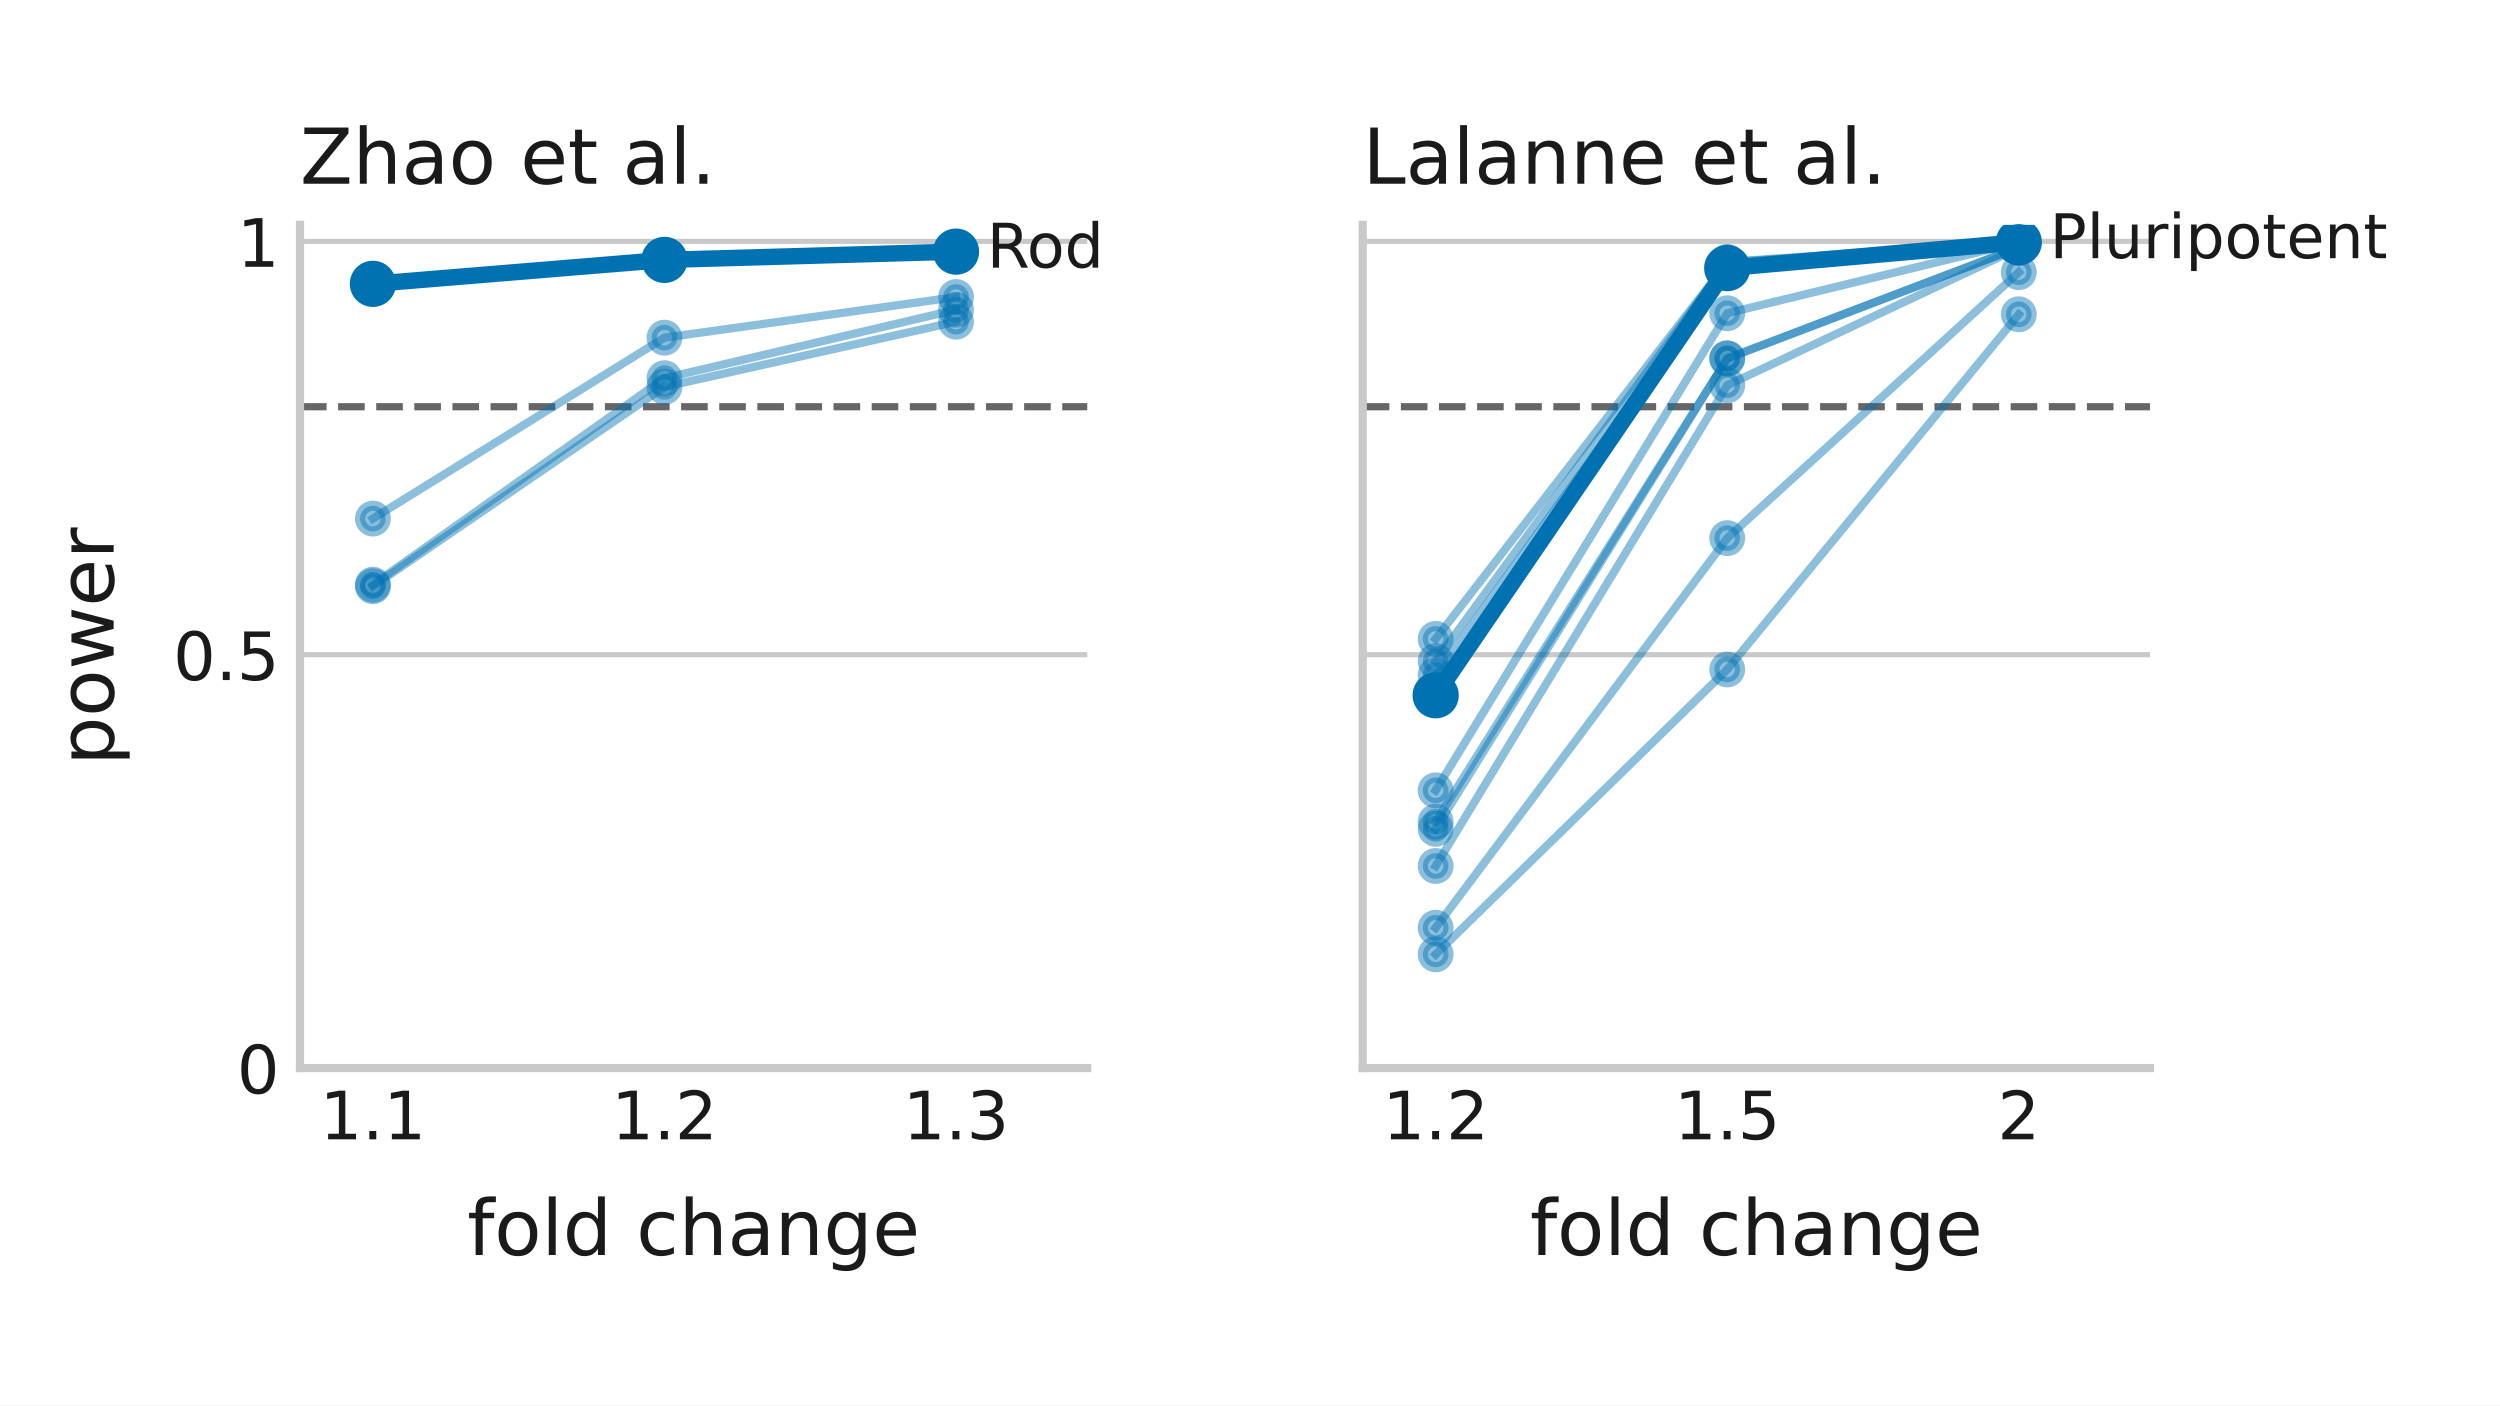
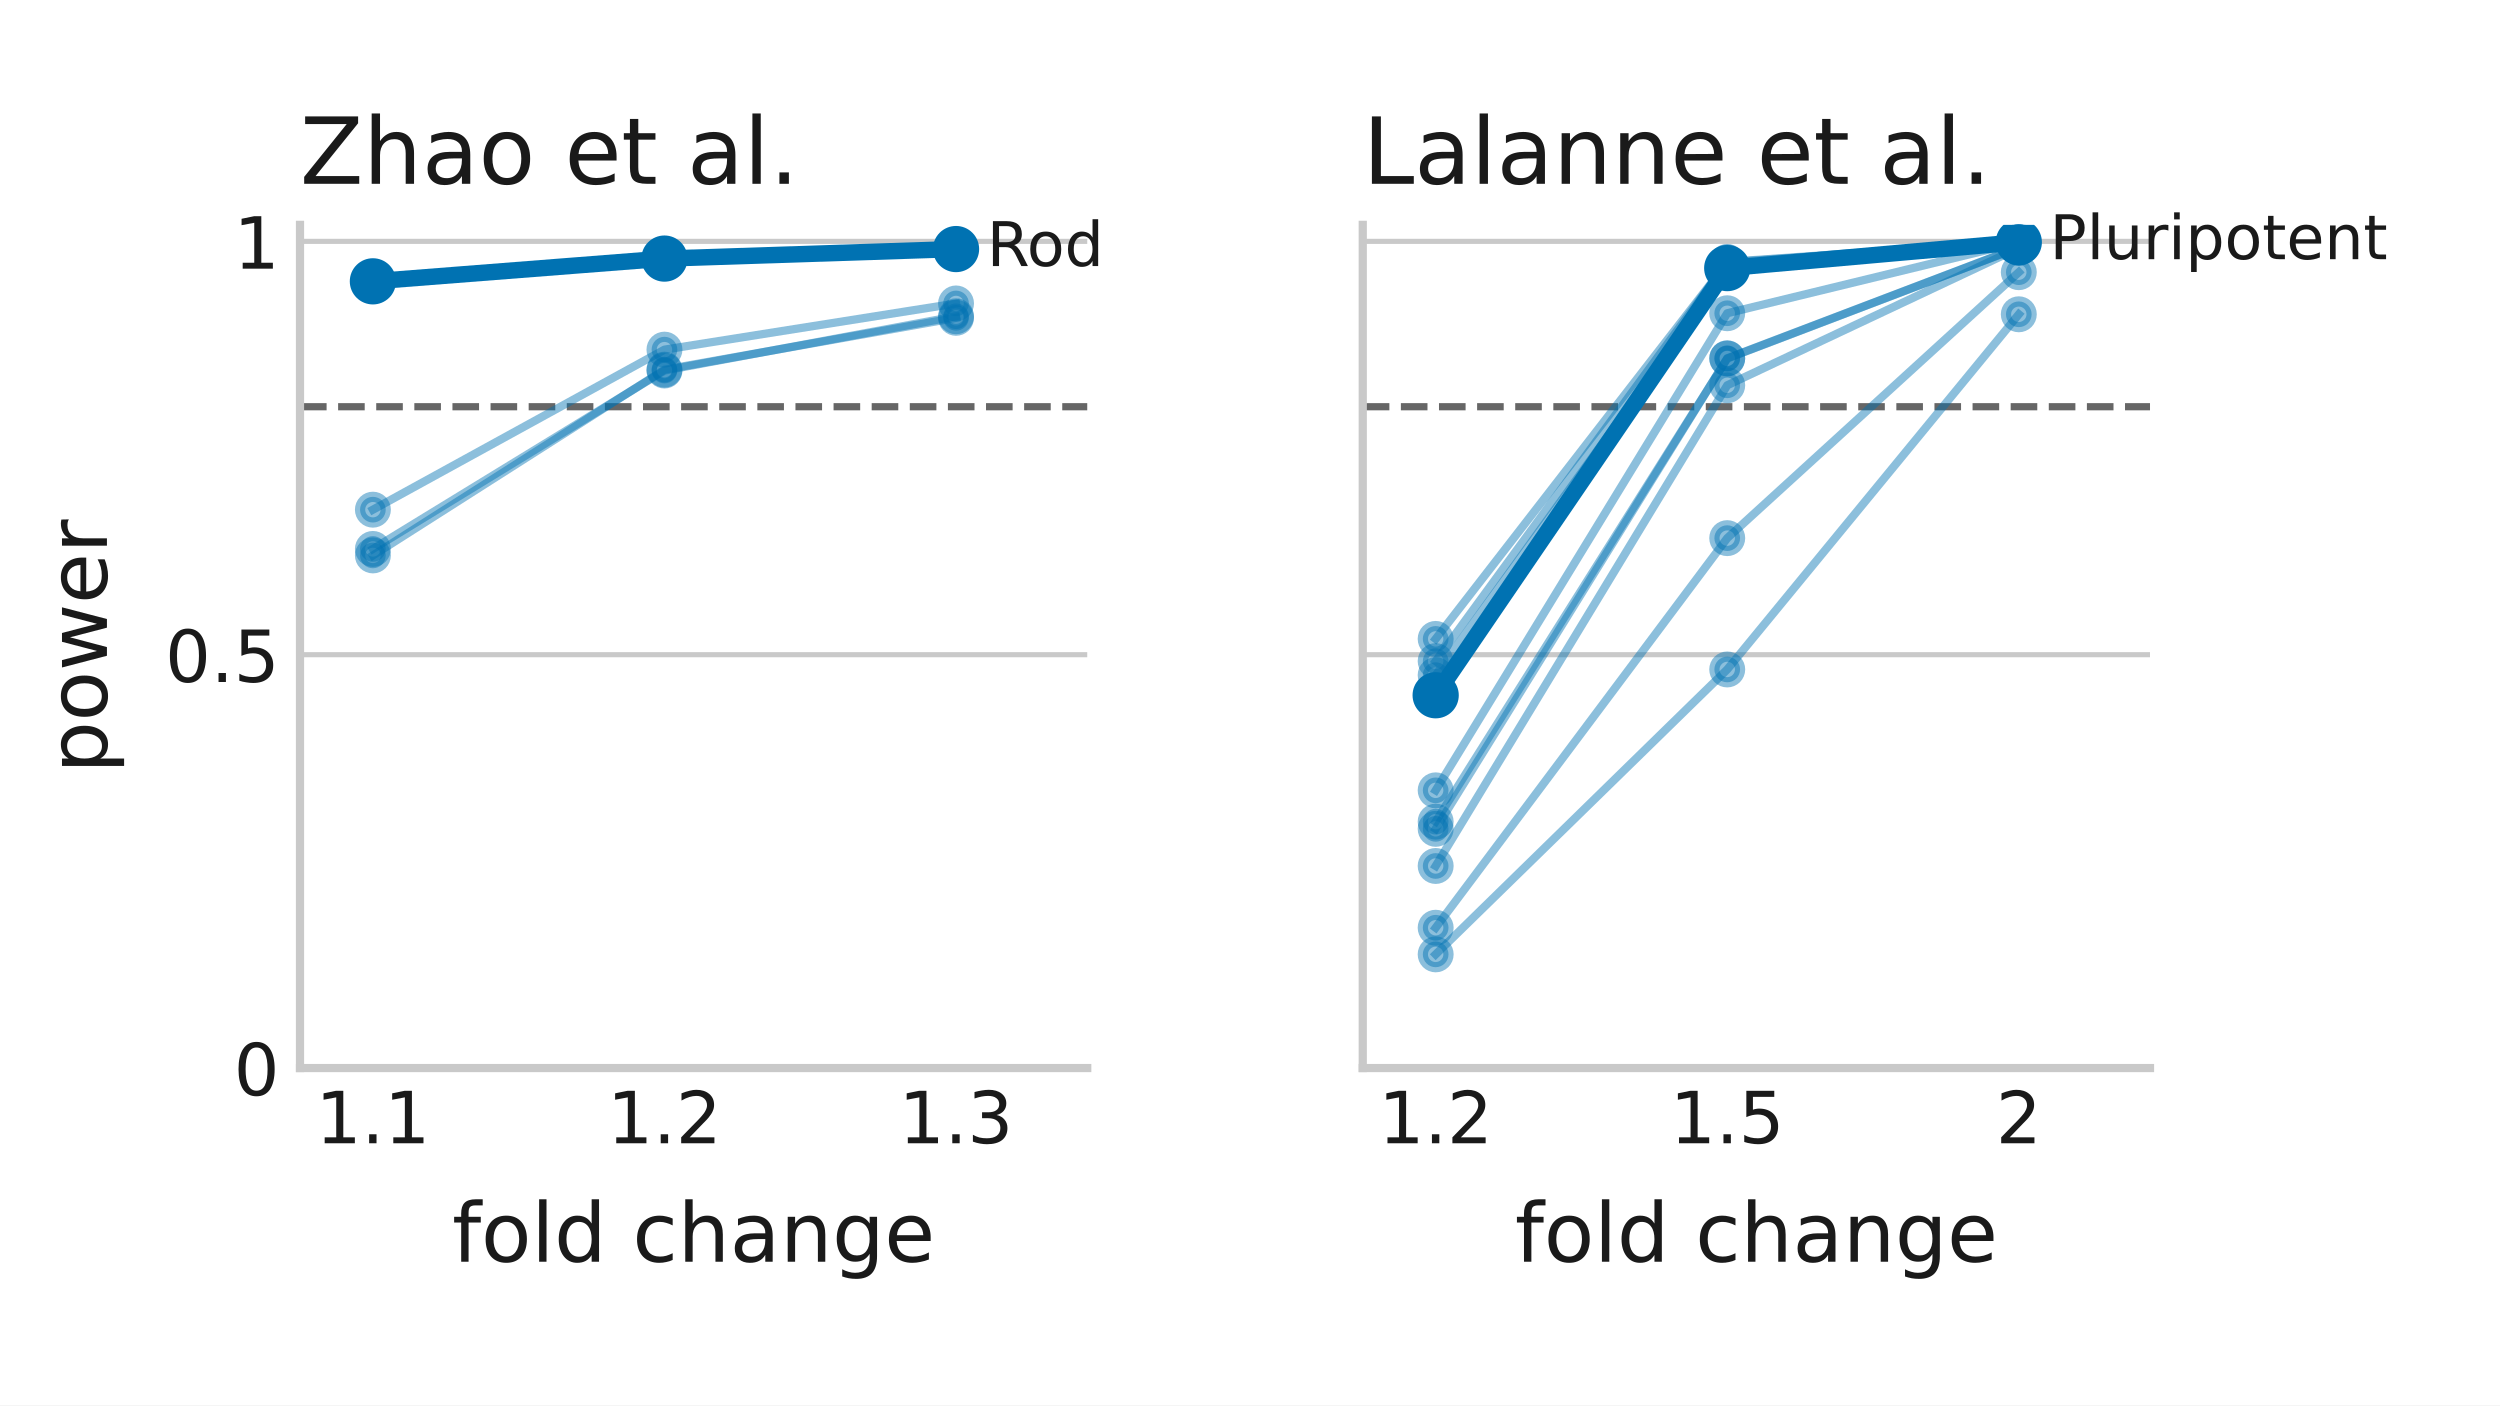
<svg xmlns="http://www.w3.org/2000/svg" xmlns:xlink="http://www.w3.org/1999/xlink" width="243.36pt" height="136.8pt" viewBox="0 0 243.36 136.8" version="1.1">
  <defs>
    <style type="text/css">*{stroke-linejoin: round; stroke-linecap: butt}</style>
  </defs>
  <g id="figure_1">
    <g id="patch_1">
      <path d="M 0 136.8  L 243.36 136.8  L 243.36 0  L 0 0  z " style="fill: #ffffff" />
    </g>
    <g id="axes_1">
      <g id="patch_2">
        <path d="M 29.203 103.968  L 105.836 103.968  L 105.836 21.888  L 29.203 21.888  z " style="fill: #ffffff" />
      </g>
      <g id="matplotlib.axis_1">
        <g id="xtick_1">
          <g id="line2d_1" />
          <g id="text_1">
-             <text style="font-size: 6.5px; font-family: 'DejaVu Sans', 'Bitstream Vera Sans', 'Computer Modern Sans Serif', 'Lucida Grande', 'Verdana', 'Geneva', 'Lucid', 'Arial', 'Helvetica', 'Avant Garde', sans-serif; text-anchor: middle; fill: #1a1a1a" x="36.299" y="110.906" transform="rotate(-0 36.2988 110.9065)">1.1</text>
+             <text style="font-size: 7px; font-family: 'DejaVu Sans', 'Bitstream Vera Sans', 'Computer Modern Sans Serif', 'Lucida Grande', 'Verdana', 'Geneva', 'Lucid', 'Arial', 'Helvetica', 'Avant Garde', sans-serif; text-anchor: middle; fill: #1a1a1a" x="36.299" y="111.287" transform="rotate(-0 36.2988 111.2869)">1.1</text>
          </g>
        </g>
        <g id="xtick_2">
          <g id="line2d_2" />
          <g id="text_2">
-             <text style="font-size: 6.5px; font-family: 'DejaVu Sans', 'Bitstream Vera Sans', 'Computer Modern Sans Serif', 'Lucida Grande', 'Verdana', 'Geneva', 'Lucid', 'Arial', 'Helvetica', 'Avant Garde', sans-serif; text-anchor: middle; fill: #1a1a1a" x="64.681" y="110.906" transform="rotate(-0 64.68121 110.9065)">1.2</text>
+             <text style="font-size: 7px; font-family: 'DejaVu Sans', 'Bitstream Vera Sans', 'Computer Modern Sans Serif', 'Lucida Grande', 'Verdana', 'Geneva', 'Lucid', 'Arial', 'Helvetica', 'Avant Garde', sans-serif; text-anchor: middle; fill: #1a1a1a" x="64.681" y="111.287" transform="rotate(-0 64.68121 111.2869)">1.2</text>
          </g>
        </g>
        <g id="xtick_3">
          <g id="line2d_3" />
          <g id="text_3">
-             <text style="font-size: 6.5px; font-family: 'DejaVu Sans', 'Bitstream Vera Sans', 'Computer Modern Sans Serif', 'Lucida Grande', 'Verdana', 'Geneva', 'Lucid', 'Arial', 'Helvetica', 'Avant Garde', sans-serif; text-anchor: middle; fill: #1a1a1a" x="93.064" y="110.906" transform="rotate(-0 93.06363 110.9065)">1.3</text>
+             <text style="font-size: 7px; font-family: 'DejaVu Sans', 'Bitstream Vera Sans', 'Computer Modern Sans Serif', 'Lucida Grande', 'Verdana', 'Geneva', 'Lucid', 'Arial', 'Helvetica', 'Avant Garde', sans-serif; text-anchor: middle; fill: #1a1a1a" x="93.064" y="111.287" transform="rotate(-0 93.06363 111.2869)">1.3</text>
          </g>
        </g>
        <g id="text_4">
-           <text style="font-size: 7.5px; font-family: 'DejaVu Sans', 'Bitstream Vera Sans', 'Computer Modern Sans Serif', 'Lucida Grande', 'Verdana', 'Geneva', 'Lucid', 'Arial', 'Helvetica', 'Avant Garde', sans-serif; text-anchor: middle; fill: #1a1a1a" x="67.519" y="122.167" transform="rotate(-0 67.51945 122.1668)">fold change</text>
+           <text style="font-size: 8px; font-family: 'DejaVu Sans', 'Bitstream Vera Sans', 'Computer Modern Sans Serif', 'Lucida Grande', 'Verdana', 'Geneva', 'Lucid', 'Arial', 'Helvetica', 'Avant Garde', sans-serif; text-anchor: middle; fill: #1a1a1a" x="67.519" y="122.821" transform="rotate(-0 67.51945 122.8214)">fold change</text>
        </g>
      </g>
      <g id="matplotlib.axis_2">
        <g id="ytick_1">
          <g id="line2d_4">
-             <path d="M 29.203 103.968  L 105.836 103.968  " clip-path="url(#p4cd60f419a)" style="fill: none; stroke: #c9c9c9; stroke-width: 0.5; stroke-linecap: square" />
+             <path d="M 29.203 103.968  L 105.836 103.968  " clip-path="url(#pb77cb1f296)" style="fill: none; stroke: #c9c9c9; stroke-width: 0.5; stroke-linecap: square" />
          </g>
          <g id="line2d_5" />
          <g id="text_5">
-             <text style="font-size: 6.5px; font-family: 'DejaVu Sans', 'Bitstream Vera Sans', 'Computer Modern Sans Serif', 'Lucida Grande', 'Verdana', 'Geneva', 'Lucid', 'Arial', 'Helvetica', 'Avant Garde', sans-serif; text-anchor: end; fill: #1a1a1a" x="27.203" y="106.437" transform="rotate(-0 27.2032 106.4372)">0</text>
+             <text style="font-size: 7px; font-family: 'DejaVu Sans', 'Bitstream Vera Sans', 'Computer Modern Sans Serif', 'Lucida Grande', 'Verdana', 'Geneva', 'Lucid', 'Arial', 'Helvetica', 'Avant Garde', sans-serif; text-anchor: end; fill: #1a1a1a" x="27.203" y="106.627" transform="rotate(-0 27.2032 106.6275)">0</text>
          </g>
        </g>
        <g id="ytick_2">
          <g id="line2d_6">
-             <path d="M 29.203 63.733  L 105.836 63.733  " clip-path="url(#p4cd60f419a)" style="fill: none; stroke: #c9c9c9; stroke-width: 0.5; stroke-linecap: square" />
+             <path d="M 29.203 63.733  L 105.836 63.733  " clip-path="url(#pb77cb1f296)" style="fill: none; stroke: #c9c9c9; stroke-width: 0.5; stroke-linecap: square" />
          </g>
          <g id="line2d_7" />
          <g id="text_6">
-             <text style="font-size: 6.5px; font-family: 'DejaVu Sans', 'Bitstream Vera Sans', 'Computer Modern Sans Serif', 'Lucida Grande', 'Verdana', 'Geneva', 'Lucid', 'Arial', 'Helvetica', 'Avant Garde', sans-serif; text-anchor: end; fill: #1a1a1a" x="27.203" y="66.202" transform="rotate(-0 27.2032 66.20194)">0.5</text>
+             <text style="font-size: 7px; font-family: 'DejaVu Sans', 'Bitstream Vera Sans', 'Computer Modern Sans Serif', 'Lucida Grande', 'Verdana', 'Geneva', 'Lucid', 'Arial', 'Helvetica', 'Avant Garde', sans-serif; text-anchor: end; fill: #1a1a1a" x="27.203" y="66.392" transform="rotate(-0 27.2032 66.39216)">0.5</text>
          </g>
        </g>
        <g id="ytick_3">
          <g id="line2d_8">
-             <path d="M 29.203 23.497  L 105.836 23.497  " clip-path="url(#p4cd60f419a)" style="fill: none; stroke: #c9c9c9; stroke-width: 0.5; stroke-linecap: square" />
+             <path d="M 29.203 23.497  L 105.836 23.497  " clip-path="url(#pb77cb1f296)" style="fill: none; stroke: #c9c9c9; stroke-width: 0.5; stroke-linecap: square" />
          </g>
          <g id="line2d_9" />
          <g id="text_7">
-             <text style="font-size: 6.5px; font-family: 'DejaVu Sans', 'Bitstream Vera Sans', 'Computer Modern Sans Serif', 'Lucida Grande', 'Verdana', 'Geneva', 'Lucid', 'Arial', 'Helvetica', 'Avant Garde', sans-serif; text-anchor: end; fill: #1a1a1a" x="27.203" y="25.967" transform="rotate(-0 27.2032 25.96665)">1</text>
+             <text style="font-size: 7px; font-family: 'DejaVu Sans', 'Bitstream Vera Sans', 'Computer Modern Sans Serif', 'Lucida Grande', 'Verdana', 'Geneva', 'Lucid', 'Arial', 'Helvetica', 'Avant Garde', sans-serif; text-anchor: end; fill: #1a1a1a" x="27.203" y="26.157" transform="rotate(-0 27.2032 26.15686)">1</text>
          </g>
        </g>
        <g id="text_8">
-           <text style="font-size: 7.5px; font-family: 'DejaVu Sans', 'Bitstream Vera Sans', 'Computer Modern Sans Serif', 'Lucida Grande', 'Verdana', 'Geneva', 'Lucid', 'Arial', 'Helvetica', 'Avant Garde', sans-serif; text-anchor: middle; fill: #1a1a1a" x="11.064" y="62.928" transform="rotate(-90 11.06441 62.928)">power</text>
+           <text style="font-size: 8px; font-family: 'DejaVu Sans', 'Bitstream Vera Sans', 'Computer Modern Sans Serif', 'Lucida Grande', 'Verdana', 'Geneva', 'Lucid', 'Arial', 'Helvetica', 'Avant Garde', sans-serif; text-anchor: middle; fill: #1a1a1a" x="10.407" y="62.928" transform="rotate(-90 10.40726 62.928)">power</text>
        </g>
      </g>
      <g id="line2d_10">
-         <path d="M 29.203 39.592  L 105.836 39.592  " clip-path="url(#p4cd60f419a)" style="fill: none; stroke-dasharray: 2.59,1.12; stroke-dashoffset: 0; stroke: #666666; stroke-width: 0.7" />
+         <path d="M 29.203 39.592  L 105.836 39.592  " clip-path="url(#pb77cb1f296)" style="fill: none; stroke-dasharray: 2.59,1.12; stroke-dashoffset: 0; stroke: #666666; stroke-width: 0.7" />
      </g>
      <g id="patch_3">
        <path d="M 29.203 103.968  L 29.203 21.888  " style="fill: none; stroke: #c9c9c9; stroke-width: 0.8; stroke-linejoin: miter; stroke-linecap: square" />
      </g>
      <g id="patch_4">
        <path d="M 29.203 103.968  L 105.836 103.968  " style="fill: none; stroke: #c9c9c9; stroke-width: 0.8; stroke-linejoin: miter; stroke-linecap: square" />
      </g>
      <g id="line2d_11">
-         <path d="M 36.299 57.066  L 64.681 37.658  L 93.064 31.315  " clip-path="url(#p4cd60f419a)" style="fill: none; stroke: #0072b2; stroke-opacity: 0.45; stroke-width: 0.8; stroke-linecap: square" />
+         <path d="M 36.299 54.067  L 64.681 35.982  L 93.064 30.938  " clip-path="url(#pb77cb1f296)" style="fill: none; stroke: #0072b2; stroke-opacity: 0.45; stroke-width: 0.8; stroke-linecap: square" />
        <defs>
-           <path id="ma356297190" d="M 0 1.25  C 0.332 1.25 0.649 1.118 0.884 0.884  C 1.118 0.649 1.25 0.332 1.25 0  C 1.25 -0.332 1.118 -0.649 0.884 -0.884  C 0.649 -1.118 0.332 -1.25 0 -1.25  C -0.332 -1.25 -0.649 -1.118 -0.884 -0.884  C -1.118 -0.649 -1.25 -0.332 -1.25 0  C -1.25 0.332 -1.118 0.649 -0.884 0.884  C -0.649 1.118 -0.332 1.25 0 1.25  z " style="stroke: #0072b2; stroke-opacity: 0.45" />
+           <path id="m80bb52c8f0" d="M 0 1.25  C 0.332 1.25 0.649 1.118 0.884 0.884  C 1.118 0.649 1.25 0.332 1.25 0  C 1.25 -0.332 1.118 -0.649 0.884 -0.884  C 0.649 -1.118 0.332 -1.25 0 -1.25  C -0.332 -1.25 -0.649 -1.118 -0.884 -0.884  C -1.118 -0.649 -1.25 -0.332 -1.25 0  C -1.25 0.332 -1.118 0.649 -0.884 0.884  C -0.649 1.118 -0.332 1.25 0 1.25  z " style="stroke: #0072b2; stroke-opacity: 0.45" />
        </defs>
-         <g clip-path="url(#p4cd60f419a)">
-           <use xlink:href="#ma356297190" x="36.299" y="57.066" style="fill: #0072b2; fill-opacity: 0.45; stroke: #0072b2; stroke-opacity: 0.45" />
-           <use xlink:href="#ma356297190" x="64.681" y="37.658" style="fill: #0072b2; fill-opacity: 0.45; stroke: #0072b2; stroke-opacity: 0.45" />
-           <use xlink:href="#ma356297190" x="93.064" y="31.315" style="fill: #0072b2; fill-opacity: 0.45; stroke: #0072b2; stroke-opacity: 0.45" />
+         <g clip-path="url(#pb77cb1f296)">
+           <use xlink:href="#m80bb52c8f0" x="36.299" y="54.067" style="fill: #0072b2; fill-opacity: 0.45; stroke: #0072b2; stroke-opacity: 0.45" />
+           <use xlink:href="#m80bb52c8f0" x="64.681" y="35.982" style="fill: #0072b2; fill-opacity: 0.45; stroke: #0072b2; stroke-opacity: 0.45" />
+           <use xlink:href="#m80bb52c8f0" x="93.064" y="30.938" style="fill: #0072b2; fill-opacity: 0.45; stroke: #0072b2; stroke-opacity: 0.45" />
        </g>
      </g>
      <g id="line2d_12">
-         <path d="M 36.299 50.481  L 64.681 32.87  L 93.064 28.914  " clip-path="url(#p4cd60f419a)" style="fill: none; stroke: #0072b2; stroke-opacity: 0.45; stroke-width: 0.8; stroke-linecap: square" />
-         <g clip-path="url(#p4cd60f419a)">
-           <use xlink:href="#ma356297190" x="36.299" y="50.481" style="fill: #0072b2; fill-opacity: 0.45; stroke: #0072b2; stroke-opacity: 0.45" />
-           <use xlink:href="#ma356297190" x="64.681" y="32.87" style="fill: #0072b2; fill-opacity: 0.45; stroke: #0072b2; stroke-opacity: 0.45" />
-           <use xlink:href="#ma356297190" x="93.064" y="28.914" style="fill: #0072b2; fill-opacity: 0.45; stroke: #0072b2; stroke-opacity: 0.45" />
+         <path d="M 36.299 49.614  L 64.681 34.035  L 93.064 29.539  " clip-path="url(#pb77cb1f296)" style="fill: none; stroke: #0072b2; stroke-opacity: 0.45; stroke-width: 0.8; stroke-linecap: square" />
+         <g clip-path="url(#pb77cb1f296)">
+           <use xlink:href="#m80bb52c8f0" x="36.299" y="49.614" style="fill: #0072b2; fill-opacity: 0.45; stroke: #0072b2; stroke-opacity: 0.45" />
+           <use xlink:href="#m80bb52c8f0" x="64.681" y="34.035" style="fill: #0072b2; fill-opacity: 0.45; stroke: #0072b2; stroke-opacity: 0.45" />
+           <use xlink:href="#m80bb52c8f0" x="93.064" y="29.539" style="fill: #0072b2; fill-opacity: 0.45; stroke: #0072b2; stroke-opacity: 0.45" />
        </g>
      </g>
      <g id="line2d_13">
-         <path d="M 36.299 56.913  L 64.681 36.814  L 93.064 30.151  " clip-path="url(#p4cd60f419a)" style="fill: none; stroke: #0072b2; stroke-opacity: 0.45; stroke-width: 0.8; stroke-linecap: square" />
-         <g clip-path="url(#p4cd60f419a)">
-           <use xlink:href="#ma356297190" x="36.299" y="56.913" style="fill: #0072b2; fill-opacity: 0.45; stroke: #0072b2; stroke-opacity: 0.45" />
-           <use xlink:href="#ma356297190" x="64.681" y="36.814" style="fill: #0072b2; fill-opacity: 0.45; stroke: #0072b2; stroke-opacity: 0.45" />
-           <use xlink:href="#ma356297190" x="93.064" y="30.151" style="fill: #0072b2; fill-opacity: 0.45; stroke: #0072b2; stroke-opacity: 0.45" />
+         <path d="M 36.299 53.436  L 64.681 36.07  L 93.064 30.785  " clip-path="url(#pb77cb1f296)" style="fill: none; stroke: #0072b2; stroke-opacity: 0.45; stroke-width: 0.8; stroke-linecap: square" />
+         <g clip-path="url(#pb77cb1f296)">
+           <use xlink:href="#m80bb52c8f0" x="36.299" y="53.436" style="fill: #0072b2; fill-opacity: 0.45; stroke: #0072b2; stroke-opacity: 0.45" />
+           <use xlink:href="#m80bb52c8f0" x="64.681" y="36.07" style="fill: #0072b2; fill-opacity: 0.45; stroke: #0072b2; stroke-opacity: 0.45" />
+           <use xlink:href="#m80bb52c8f0" x="93.064" y="30.785" style="fill: #0072b2; fill-opacity: 0.45; stroke: #0072b2; stroke-opacity: 0.45" />
        </g>
      </g>
      <g id="text_9">
-         <text style="font-size: 6px; font-family: 'DejaVu Sans', 'Bitstream Vera Sans', 'Computer Modern Sans Serif', 'Lucida Grande', 'Verdana', 'Geneva', 'Lucid', 'Arial', 'Helvetica', 'Avant Garde', sans-serif; text-anchor: start; fill: #1a1a1a" x="96.064" y="26.053" transform="rotate(-0 96.06363 26.05311)">Rod</text>
+         <text style="font-size: 6px; font-family: 'DejaVu Sans', 'Bitstream Vera Sans', 'Computer Modern Sans Serif', 'Lucida Grande', 'Verdana', 'Geneva', 'Lucid', 'Arial', 'Helvetica', 'Avant Garde', sans-serif; text-anchor: start; fill: #1a1a1a" x="96.064" y="25.9" transform="rotate(-0 96.06363 25.90044)">Rod</text>
      </g>
      <g id="text_10">
-         <text style="font-size: 7.5px; font-family: 'DejaVu Sans', 'Bitstream Vera Sans', 'Computer Modern Sans Serif', 'Lucida Grande', 'Verdana', 'Geneva', 'Lucid', 'Arial', 'Helvetica', 'Avant Garde', sans-serif; text-anchor: start; fill: #1a1a1a" x="29.203" y="17.888" transform="rotate(-0 29.2032 17.888)">Zhao et al.</text>
+         <text style="font-size: 9px; font-family: 'DejaVu Sans', 'Bitstream Vera Sans', 'Computer Modern Sans Serif', 'Lucida Grande', 'Verdana', 'Geneva', 'Lucid', 'Arial', 'Helvetica', 'Avant Garde', sans-serif; text-anchor: start; fill: #1a1a1a" x="29.203" y="17.888" transform="rotate(-0 29.2032 17.888)">Zhao et al.</text>
      </g>
      <g id="line2d_14">
-         <path d="M 36.299 27.63  L 64.681 25.298  L 93.064 24.494  " clip-path="url(#p4cd60f419a)" style="fill: none; stroke: #0072b2; stroke-width: 1.6; stroke-linecap: square" />
+         <path d="M 36.299 27.387  L 64.681 25.172  L 93.064 24.245  " clip-path="url(#pb77cb1f296)" style="fill: none; stroke: #0072b2; stroke-width: 1.6; stroke-linecap: square" />
        <defs>
-           <path id="md935411636" d="M 0 1.75  C 0.464 1.75 0.909 1.566 1.237 1.237  C 1.566 0.909 1.75 0.464 1.75 0  C 1.75 -0.464 1.566 -0.909 1.237 -1.237  C 0.909 -1.566 0.464 -1.75 0 -1.75  C -0.464 -1.75 -0.909 -1.566 -1.237 -1.237  C -1.566 -0.909 -1.75 -0.464 -1.75 0  C -1.75 0.464 -1.566 0.909 -1.237 1.237  C -0.909 1.566 -0.464 1.75 0 1.75  z " style="stroke: #0072b2" />
+           <path id="m90e7f51f47" d="M 0 1.75  C 0.464 1.75 0.909 1.566 1.237 1.237  C 1.566 0.909 1.75 0.464 1.75 0  C 1.75 -0.464 1.566 -0.909 1.237 -1.237  C 0.909 -1.566 0.464 -1.75 0 -1.75  C -0.464 -1.75 -0.909 -1.566 -1.237 -1.237  C -1.566 -0.909 -1.75 -0.464 -1.75 0  C -1.75 0.464 -1.566 0.909 -1.237 1.237  C -0.909 1.566 -0.464 1.75 0 1.75  z " style="stroke: #0072b2" />
        </defs>
-         <g clip-path="url(#p4cd60f419a)">
-           <use xlink:href="#md935411636" x="36.299" y="27.63" style="fill: #0072b2; stroke: #0072b2" />
-           <use xlink:href="#md935411636" x="64.681" y="25.298" style="fill: #0072b2; stroke: #0072b2" />
-           <use xlink:href="#md935411636" x="93.064" y="24.494" style="fill: #0072b2; stroke: #0072b2" />
+         <g clip-path="url(#pb77cb1f296)">
+           <use xlink:href="#m90e7f51f47" x="36.299" y="27.387" style="fill: #0072b2; stroke: #0072b2" />
+           <use xlink:href="#m90e7f51f47" x="64.681" y="25.172" style="fill: #0072b2; stroke: #0072b2" />
+           <use xlink:href="#m90e7f51f47" x="93.064" y="24.245" style="fill: #0072b2; stroke: #0072b2" />
        </g>
      </g>
    </g>
    <g id="axes_2">
      <g id="patch_5">
        <path d="M 132.657 103.968  L 209.29 103.968  L 209.29 21.888  L 132.657 21.888  z " style="fill: #ffffff" />
      </g>
      <g id="matplotlib.axis_3">
        <g id="xtick_4">
          <g id="line2d_15" />
          <g id="text_11">
-             <text style="font-size: 6.5px; font-family: 'DejaVu Sans', 'Bitstream Vera Sans', 'Computer Modern Sans Serif', 'Lucida Grande', 'Verdana', 'Geneva', 'Lucid', 'Arial', 'Helvetica', 'Avant Garde', sans-serif; text-anchor: middle; fill: #1a1a1a" x="139.753" y="110.906" transform="rotate(-0 139.7527 110.9065)">1.2</text>
+             <text style="font-size: 7px; font-family: 'DejaVu Sans', 'Bitstream Vera Sans', 'Computer Modern Sans Serif', 'Lucida Grande', 'Verdana', 'Geneva', 'Lucid', 'Arial', 'Helvetica', 'Avant Garde', sans-serif; text-anchor: middle; fill: #1a1a1a" x="139.753" y="111.287" transform="rotate(-0 139.7527 111.2869)">1.2</text>
          </g>
        </g>
        <g id="xtick_5">
          <g id="line2d_16" />
          <g id="text_12">
-             <text style="font-size: 6.5px; font-family: 'DejaVu Sans', 'Bitstream Vera Sans', 'Computer Modern Sans Serif', 'Lucida Grande', 'Verdana', 'Geneva', 'Lucid', 'Arial', 'Helvetica', 'Avant Garde', sans-serif; text-anchor: middle; fill: #1a1a1a" x="168.135" y="110.906" transform="rotate(-0 168.1351 110.9065)">1.5</text>
+             <text style="font-size: 7px; font-family: 'DejaVu Sans', 'Bitstream Vera Sans', 'Computer Modern Sans Serif', 'Lucida Grande', 'Verdana', 'Geneva', 'Lucid', 'Arial', 'Helvetica', 'Avant Garde', sans-serif; text-anchor: middle; fill: #1a1a1a" x="168.135" y="111.287" transform="rotate(-0 168.1351 111.2869)">1.5</text>
          </g>
        </g>
        <g id="xtick_6">
          <g id="line2d_17" />
          <g id="text_13">
-             <text style="font-size: 6.5px; font-family: 'DejaVu Sans', 'Bitstream Vera Sans', 'Computer Modern Sans Serif', 'Lucida Grande', 'Verdana', 'Geneva', 'Lucid', 'Arial', 'Helvetica', 'Avant Garde', sans-serif; text-anchor: middle; fill: #1a1a1a" x="196.518" y="110.906" transform="rotate(-0 196.5175 110.9065)">2</text>
+             <text style="font-size: 7px; font-family: 'DejaVu Sans', 'Bitstream Vera Sans', 'Computer Modern Sans Serif', 'Lucida Grande', 'Verdana', 'Geneva', 'Lucid', 'Arial', 'Helvetica', 'Avant Garde', sans-serif; text-anchor: middle; fill: #1a1a1a" x="196.518" y="111.287" transform="rotate(-0 196.5175 111.2869)">2</text>
          </g>
        </g>
        <g id="text_14">
-           <text style="font-size: 7.5px; font-family: 'DejaVu Sans', 'Bitstream Vera Sans', 'Computer Modern Sans Serif', 'Lucida Grande', 'Verdana', 'Geneva', 'Lucid', 'Arial', 'Helvetica', 'Avant Garde', sans-serif; text-anchor: middle; fill: #1a1a1a" x="170.973" y="122.167" transform="rotate(-0 170.9733 122.1668)">fold change</text>
+           <text style="font-size: 8px; font-family: 'DejaVu Sans', 'Bitstream Vera Sans', 'Computer Modern Sans Serif', 'Lucida Grande', 'Verdana', 'Geneva', 'Lucid', 'Arial', 'Helvetica', 'Avant Garde', sans-serif; text-anchor: middle; fill: #1a1a1a" x="170.973" y="122.821" transform="rotate(-0 170.9733 122.8214)">fold change</text>
        </g>
      </g>
      <g id="matplotlib.axis_4">
        <g id="ytick_4">
          <g id="line2d_18">
-             <path d="M 132.657 103.968  L 209.29 103.968  " clip-path="url(#p5960ae255d)" style="fill: none; stroke: #c9c9c9; stroke-width: 0.5; stroke-linecap: square" />
+             <path d="M 132.657 103.968  L 209.29 103.968  " clip-path="url(#pf7fe11a499)" style="fill: none; stroke: #c9c9c9; stroke-width: 0.5; stroke-linecap: square" />
          </g>
          <g id="line2d_19" />
        </g>
        <g id="ytick_5">
          <g id="line2d_20">
-             <path d="M 132.657 63.733  L 209.29 63.733  " clip-path="url(#p5960ae255d)" style="fill: none; stroke: #c9c9c9; stroke-width: 0.5; stroke-linecap: square" />
+             <path d="M 132.657 63.733  L 209.29 63.733  " clip-path="url(#pf7fe11a499)" style="fill: none; stroke: #c9c9c9; stroke-width: 0.5; stroke-linecap: square" />
          </g>
          <g id="line2d_21" />
        </g>
        <g id="ytick_6">
          <g id="line2d_22">
-             <path d="M 132.657 23.497  L 209.29 23.497  " clip-path="url(#p5960ae255d)" style="fill: none; stroke: #c9c9c9; stroke-width: 0.5; stroke-linecap: square" />
+             <path d="M 132.657 23.497  L 209.29 23.497  " clip-path="url(#pf7fe11a499)" style="fill: none; stroke: #c9c9c9; stroke-width: 0.5; stroke-linecap: square" />
          </g>
          <g id="line2d_23" />
        </g>
      </g>
      <g id="line2d_24">
-         <path d="M 132.657 39.592  L 209.29 39.592  " clip-path="url(#p5960ae255d)" style="fill: none; stroke-dasharray: 2.59,1.12; stroke-dashoffset: 0; stroke: #666666; stroke-width: 0.7" />
+         <path d="M 132.657 39.592  L 209.29 39.592  " clip-path="url(#pf7fe11a499)" style="fill: none; stroke-dasharray: 2.59,1.12; stroke-dashoffset: 0; stroke: #666666; stroke-width: 0.7" />
      </g>
      <g id="patch_6">
        <path d="M 132.657 103.968  L 132.657 21.888  " style="fill: none; stroke: #c9c9c9; stroke-width: 0.8; stroke-linejoin: miter; stroke-linecap: square" />
      </g>
      <g id="patch_7">
        <path d="M 132.657 103.968  L 209.29 103.968  " style="fill: none; stroke: #c9c9c9; stroke-width: 0.8; stroke-linejoin: miter; stroke-linecap: square" />
      </g>
      <g id="line2d_25">
-         <path d="M 139.753 92.901  L 168.135 65.167  L 196.518 30.594  " clip-path="url(#p5960ae255d)" style="fill: none; stroke: #0072b2; stroke-opacity: 0.45; stroke-width: 0.8; stroke-linecap: square" />
-         <g clip-path="url(#p5960ae255d)">
-           <use xlink:href="#ma356297190" x="139.753" y="92.901" style="fill: #0072b2; fill-opacity: 0.45; stroke: #0072b2; stroke-opacity: 0.45" />
-           <use xlink:href="#ma356297190" x="168.135" y="65.167" style="fill: #0072b2; fill-opacity: 0.45; stroke: #0072b2; stroke-opacity: 0.45" />
-           <use xlink:href="#ma356297190" x="196.518" y="30.594" style="fill: #0072b2; fill-opacity: 0.45; stroke: #0072b2; stroke-opacity: 0.45" />
+         <path d="M 139.753 92.901  L 168.135 65.167  L 196.518 30.594  " clip-path="url(#pf7fe11a499)" style="fill: none; stroke: #0072b2; stroke-opacity: 0.45; stroke-width: 0.8; stroke-linecap: square" />
+         <g clip-path="url(#pf7fe11a499)">
+           <use xlink:href="#m80bb52c8f0" x="139.753" y="92.901" style="fill: #0072b2; fill-opacity: 0.45; stroke: #0072b2; stroke-opacity: 0.45" />
+           <use xlink:href="#m80bb52c8f0" x="168.135" y="65.167" style="fill: #0072b2; fill-opacity: 0.45; stroke: #0072b2; stroke-opacity: 0.45" />
+           <use xlink:href="#m80bb52c8f0" x="196.518" y="30.594" style="fill: #0072b2; fill-opacity: 0.45; stroke: #0072b2; stroke-opacity: 0.45" />
        </g>
      </g>
      <g id="line2d_26">
-         <path d="M 139.753 84.297  L 168.135 37.506  L 196.518 24.139  " clip-path="url(#p5960ae255d)" style="fill: none; stroke: #0072b2; stroke-opacity: 0.45; stroke-width: 0.8; stroke-linecap: square" />
-         <g clip-path="url(#p5960ae255d)">
-           <use xlink:href="#ma356297190" x="139.753" y="84.297" style="fill: #0072b2; fill-opacity: 0.45; stroke: #0072b2; stroke-opacity: 0.45" />
-           <use xlink:href="#ma356297190" x="168.135" y="37.506" style="fill: #0072b2; fill-opacity: 0.45; stroke: #0072b2; stroke-opacity: 0.45" />
-           <use xlink:href="#ma356297190" x="196.518" y="24.139" style="fill: #0072b2; fill-opacity: 0.45; stroke: #0072b2; stroke-opacity: 0.45" />
+         <path d="M 139.753 84.297  L 168.135 37.506  L 196.518 24.139  " clip-path="url(#pf7fe11a499)" style="fill: none; stroke: #0072b2; stroke-opacity: 0.45; stroke-width: 0.8; stroke-linecap: square" />
+         <g clip-path="url(#pf7fe11a499)">
+           <use xlink:href="#m80bb52c8f0" x="139.753" y="84.297" style="fill: #0072b2; fill-opacity: 0.45; stroke: #0072b2; stroke-opacity: 0.45" />
+           <use xlink:href="#m80bb52c8f0" x="168.135" y="37.506" style="fill: #0072b2; fill-opacity: 0.45; stroke: #0072b2; stroke-opacity: 0.45" />
+           <use xlink:href="#m80bb52c8f0" x="196.518" y="24.139" style="fill: #0072b2; fill-opacity: 0.45; stroke: #0072b2; stroke-opacity: 0.45" />
        </g>
      </g>
      <g id="line2d_27">
-         <path d="M 139.753 76.935  L 168.135 30.493  L 196.518 23.588  " clip-path="url(#p5960ae255d)" style="fill: none; stroke: #0072b2; stroke-opacity: 0.45; stroke-width: 0.8; stroke-linecap: square" />
-         <g clip-path="url(#p5960ae255d)">
-           <use xlink:href="#ma356297190" x="139.753" y="76.935" style="fill: #0072b2; fill-opacity: 0.45; stroke: #0072b2; stroke-opacity: 0.45" />
-           <use xlink:href="#ma356297190" x="168.135" y="30.493" style="fill: #0072b2; fill-opacity: 0.45; stroke: #0072b2; stroke-opacity: 0.45" />
-           <use xlink:href="#ma356297190" x="196.518" y="23.588" style="fill: #0072b2; fill-opacity: 0.45; stroke: #0072b2; stroke-opacity: 0.45" />
+         <path d="M 139.753 76.935  L 168.135 30.493  L 196.518 23.588  " clip-path="url(#pf7fe11a499)" style="fill: none; stroke: #0072b2; stroke-opacity: 0.45; stroke-width: 0.8; stroke-linecap: square" />
+         <g clip-path="url(#pf7fe11a499)">
+           <use xlink:href="#m80bb52c8f0" x="139.753" y="76.935" style="fill: #0072b2; fill-opacity: 0.45; stroke: #0072b2; stroke-opacity: 0.45" />
+           <use xlink:href="#m80bb52c8f0" x="168.135" y="30.493" style="fill: #0072b2; fill-opacity: 0.45; stroke: #0072b2; stroke-opacity: 0.45" />
+           <use xlink:href="#m80bb52c8f0" x="196.518" y="23.588" style="fill: #0072b2; fill-opacity: 0.45; stroke: #0072b2; stroke-opacity: 0.45" />
        </g>
      </g>
      <g id="line2d_28">
-         <path d="M 139.753 80.684  L 168.135 34.876  L 196.518 24.079  " clip-path="url(#p5960ae255d)" style="fill: none; stroke: #0072b2; stroke-opacity: 0.45; stroke-width: 0.8; stroke-linecap: square" />
-         <g clip-path="url(#p5960ae255d)">
-           <use xlink:href="#ma356297190" x="139.753" y="80.684" style="fill: #0072b2; fill-opacity: 0.45; stroke: #0072b2; stroke-opacity: 0.45" />
-           <use xlink:href="#ma356297190" x="168.135" y="34.876" style="fill: #0072b2; fill-opacity: 0.45; stroke: #0072b2; stroke-opacity: 0.45" />
-           <use xlink:href="#ma356297190" x="196.518" y="24.079" style="fill: #0072b2; fill-opacity: 0.45; stroke: #0072b2; stroke-opacity: 0.45" />
+         <path d="M 139.753 80.684  L 168.135 34.876  L 196.518 24.079  " clip-path="url(#pf7fe11a499)" style="fill: none; stroke: #0072b2; stroke-opacity: 0.45; stroke-width: 0.8; stroke-linecap: square" />
+         <g clip-path="url(#pf7fe11a499)">
+           <use xlink:href="#m80bb52c8f0" x="139.753" y="80.684" style="fill: #0072b2; fill-opacity: 0.45; stroke: #0072b2; stroke-opacity: 0.45" />
+           <use xlink:href="#m80bb52c8f0" x="168.135" y="34.876" style="fill: #0072b2; fill-opacity: 0.45; stroke: #0072b2; stroke-opacity: 0.45" />
+           <use xlink:href="#m80bb52c8f0" x="196.518" y="24.079" style="fill: #0072b2; fill-opacity: 0.45; stroke: #0072b2; stroke-opacity: 0.45" />
        </g>
      </g>
      <g id="line2d_29">
-         <path d="M 139.753 90.31  L 168.135 52.384  L 196.518 26.496  " clip-path="url(#p5960ae255d)" style="fill: none; stroke: #0072b2; stroke-opacity: 0.45; stroke-width: 0.8; stroke-linecap: square" />
-         <g clip-path="url(#p5960ae255d)">
-           <use xlink:href="#ma356297190" x="139.753" y="90.31" style="fill: #0072b2; fill-opacity: 0.45; stroke: #0072b2; stroke-opacity: 0.45" />
-           <use xlink:href="#ma356297190" x="168.135" y="52.384" style="fill: #0072b2; fill-opacity: 0.45; stroke: #0072b2; stroke-opacity: 0.45" />
-           <use xlink:href="#ma356297190" x="196.518" y="26.496" style="fill: #0072b2; fill-opacity: 0.45; stroke: #0072b2; stroke-opacity: 0.45" />
+         <path d="M 139.753 90.31  L 168.135 52.384  L 196.518 26.496  " clip-path="url(#pf7fe11a499)" style="fill: none; stroke: #0072b2; stroke-opacity: 0.45; stroke-width: 0.8; stroke-linecap: square" />
+         <g clip-path="url(#pf7fe11a499)">
+           <use xlink:href="#m80bb52c8f0" x="139.753" y="90.31" style="fill: #0072b2; fill-opacity: 0.45; stroke: #0072b2; stroke-opacity: 0.45" />
+           <use xlink:href="#m80bb52c8f0" x="168.135" y="52.384" style="fill: #0072b2; fill-opacity: 0.45; stroke: #0072b2; stroke-opacity: 0.45" />
+           <use xlink:href="#m80bb52c8f0" x="196.518" y="26.496" style="fill: #0072b2; fill-opacity: 0.45; stroke: #0072b2; stroke-opacity: 0.45" />
        </g>
      </g>
      <g id="line2d_30">
-         <path d="M 139.753 64.356  L 168.135 25.494  L 196.518 23.521  " clip-path="url(#p5960ae255d)" style="fill: none; stroke: #0072b2; stroke-opacity: 0.45; stroke-width: 0.8; stroke-linecap: square" />
-         <g clip-path="url(#p5960ae255d)">
-           <use xlink:href="#ma356297190" x="139.753" y="64.356" style="fill: #0072b2; fill-opacity: 0.45; stroke: #0072b2; stroke-opacity: 0.45" />
-           <use xlink:href="#ma356297190" x="168.135" y="25.494" style="fill: #0072b2; fill-opacity: 0.45; stroke: #0072b2; stroke-opacity: 0.45" />
-           <use xlink:href="#ma356297190" x="196.518" y="23.521" style="fill: #0072b2; fill-opacity: 0.45; stroke: #0072b2; stroke-opacity: 0.45" />
+         <path d="M 139.753 64.356  L 168.135 25.494  L 196.518 23.521  " clip-path="url(#pf7fe11a499)" style="fill: none; stroke: #0072b2; stroke-opacity: 0.45; stroke-width: 0.8; stroke-linecap: square" />
+         <g clip-path="url(#pf7fe11a499)">
+           <use xlink:href="#m80bb52c8f0" x="139.753" y="64.356" style="fill: #0072b2; fill-opacity: 0.45; stroke: #0072b2; stroke-opacity: 0.45" />
+           <use xlink:href="#m80bb52c8f0" x="168.135" y="25.494" style="fill: #0072b2; fill-opacity: 0.45; stroke: #0072b2; stroke-opacity: 0.45" />
+           <use xlink:href="#m80bb52c8f0" x="196.518" y="23.521" style="fill: #0072b2; fill-opacity: 0.45; stroke: #0072b2; stroke-opacity: 0.45" />
        </g>
      </g>
      <g id="line2d_31">
-         <path d="M 139.753 62.194  L 168.135 25.551  L 196.518 23.52  " clip-path="url(#p5960ae255d)" style="fill: none; stroke: #0072b2; stroke-opacity: 0.45; stroke-width: 0.8; stroke-linecap: square" />
-         <g clip-path="url(#p5960ae255d)">
-           <use xlink:href="#ma356297190" x="139.753" y="62.194" style="fill: #0072b2; fill-opacity: 0.45; stroke: #0072b2; stroke-opacity: 0.45" />
-           <use xlink:href="#ma356297190" x="168.135" y="25.551" style="fill: #0072b2; fill-opacity: 0.45; stroke: #0072b2; stroke-opacity: 0.45" />
-           <use xlink:href="#ma356297190" x="196.518" y="23.52" style="fill: #0072b2; fill-opacity: 0.45; stroke: #0072b2; stroke-opacity: 0.45" />
+         <path d="M 139.753 62.194  L 168.135 25.551  L 196.518 23.52  " clip-path="url(#pf7fe11a499)" style="fill: none; stroke: #0072b2; stroke-opacity: 0.45; stroke-width: 0.8; stroke-linecap: square" />
+         <g clip-path="url(#pf7fe11a499)">
+           <use xlink:href="#m80bb52c8f0" x="139.753" y="62.194" style="fill: #0072b2; fill-opacity: 0.45; stroke: #0072b2; stroke-opacity: 0.45" />
+           <use xlink:href="#m80bb52c8f0" x="168.135" y="25.551" style="fill: #0072b2; fill-opacity: 0.45; stroke: #0072b2; stroke-opacity: 0.45" />
+           <use xlink:href="#m80bb52c8f0" x="196.518" y="23.52" style="fill: #0072b2; fill-opacity: 0.45; stroke: #0072b2; stroke-opacity: 0.45" />
        </g>
      </g>
      <g id="line2d_32">
-         <path d="M 139.753 79.981  L 168.135 34.9  L 196.518 24.087  " clip-path="url(#p5960ae255d)" style="fill: none; stroke: #0072b2; stroke-opacity: 0.45; stroke-width: 0.8; stroke-linecap: square" />
-         <g clip-path="url(#p5960ae255d)">
-           <use xlink:href="#ma356297190" x="139.753" y="79.981" style="fill: #0072b2; fill-opacity: 0.45; stroke: #0072b2; stroke-opacity: 0.45" />
-           <use xlink:href="#ma356297190" x="168.135" y="34.9" style="fill: #0072b2; fill-opacity: 0.45; stroke: #0072b2; stroke-opacity: 0.45" />
-           <use xlink:href="#ma356297190" x="196.518" y="24.087" style="fill: #0072b2; fill-opacity: 0.45; stroke: #0072b2; stroke-opacity: 0.45" />
+         <path d="M 139.753 79.981  L 168.135 34.9  L 196.518 24.087  " clip-path="url(#pf7fe11a499)" style="fill: none; stroke: #0072b2; stroke-opacity: 0.45; stroke-width: 0.8; stroke-linecap: square" />
+         <g clip-path="url(#pf7fe11a499)">
+           <use xlink:href="#m80bb52c8f0" x="139.753" y="79.981" style="fill: #0072b2; fill-opacity: 0.45; stroke: #0072b2; stroke-opacity: 0.45" />
+           <use xlink:href="#m80bb52c8f0" x="168.135" y="34.9" style="fill: #0072b2; fill-opacity: 0.45; stroke: #0072b2; stroke-opacity: 0.45" />
+           <use xlink:href="#m80bb52c8f0" x="196.518" y="24.087" style="fill: #0072b2; fill-opacity: 0.45; stroke: #0072b2; stroke-opacity: 0.45" />
        </g>
      </g>
      <g id="line2d_33">
-         <path d="M 139.753 65.72  L 168.135 26.278  L 196.518 23.643  " clip-path="url(#p5960ae255d)" style="fill: none; stroke: #0072b2; stroke-opacity: 0.45; stroke-width: 0.8; stroke-linecap: square" />
-         <g clip-path="url(#p5960ae255d)">
-           <use xlink:href="#ma356297190" x="139.753" y="65.72" style="fill: #0072b2; fill-opacity: 0.45; stroke: #0072b2; stroke-opacity: 0.45" />
-           <use xlink:href="#ma356297190" x="168.135" y="26.278" style="fill: #0072b2; fill-opacity: 0.45; stroke: #0072b2; stroke-opacity: 0.45" />
-           <use xlink:href="#ma356297190" x="196.518" y="23.643" style="fill: #0072b2; fill-opacity: 0.45; stroke: #0072b2; stroke-opacity: 0.45" />
+         <path d="M 139.753 65.72  L 168.135 26.278  L 196.518 23.643  " clip-path="url(#pf7fe11a499)" style="fill: none; stroke: #0072b2; stroke-opacity: 0.45; stroke-width: 0.8; stroke-linecap: square" />
+         <g clip-path="url(#pf7fe11a499)">
+           <use xlink:href="#m80bb52c8f0" x="139.753" y="65.72" style="fill: #0072b2; fill-opacity: 0.45; stroke: #0072b2; stroke-opacity: 0.45" />
+           <use xlink:href="#m80bb52c8f0" x="168.135" y="26.278" style="fill: #0072b2; fill-opacity: 0.45; stroke: #0072b2; stroke-opacity: 0.45" />
+           <use xlink:href="#m80bb52c8f0" x="196.518" y="23.643" style="fill: #0072b2; fill-opacity: 0.45; stroke: #0072b2; stroke-opacity: 0.45" />
        </g>
      </g>
      <g id="text_15">
-         <text style="font-size: 6px; font-family: 'DejaVu Sans', 'Bitstream Vera Sans', 'Computer Modern Sans Serif', 'Lucida Grande', 'Verdana', 'Geneva', 'Lucid', 'Arial', 'Helvetica', 'Avant Garde', sans-serif; text-anchor: start; fill: #1a1a1a" x="199.518" y="25.134" transform="rotate(-0 199.5175 25.13446)">Pluripotent</text>
+         <text style="font-size: 6px; font-family: 'DejaVu Sans', 'Bitstream Vera Sans', 'Computer Modern Sans Serif', 'Lucida Grande', 'Verdana', 'Geneva', 'Lucid', 'Arial', 'Helvetica', 'Avant Garde', sans-serif; text-anchor: start; fill: #1a1a1a" x="199.518" y="25.231" transform="rotate(-0 199.5175 25.23126)">Pluripotent</text>
      </g>
      <g id="text_16">
-         <text style="font-size: 7.5px; font-family: 'DejaVu Sans', 'Bitstream Vera Sans', 'Computer Modern Sans Serif', 'Lucida Grande', 'Verdana', 'Geneva', 'Lucid', 'Arial', 'Helvetica', 'Avant Garde', sans-serif; text-anchor: start; fill: #1a1a1a" x="132.657" y="17.888" transform="rotate(-0 132.6571 17.888)">Lalanne et al.</text>
+         <text style="font-size: 9px; font-family: 'DejaVu Sans', 'Bitstream Vera Sans', 'Computer Modern Sans Serif', 'Lucida Grande', 'Verdana', 'Geneva', 'Lucid', 'Arial', 'Helvetica', 'Avant Garde', sans-serif; text-anchor: start; fill: #1a1a1a" x="132.657" y="17.888" transform="rotate(-0 132.6571 17.888)">Lalanne et al.</text>
      </g>
      <g id="line2d_34">
-         <path d="M 139.753 67.68  L 168.135 26.098  L 196.518 23.576  " clip-path="url(#p5960ae255d)" style="fill: none; stroke: #0072b2; stroke-width: 1.6; stroke-linecap: square" />
-         <g clip-path="url(#p5960ae255d)">
-           <use xlink:href="#md935411636" x="139.753" y="67.68" style="fill: #0072b2; stroke: #0072b2" />
-           <use xlink:href="#md935411636" x="168.135" y="26.098" style="fill: #0072b2; stroke: #0072b2" />
-           <use xlink:href="#md935411636" x="196.518" y="23.576" style="fill: #0072b2; stroke: #0072b2" />
+         <path d="M 139.753 67.68  L 168.135 26.098  L 196.518 23.576  " clip-path="url(#pf7fe11a499)" style="fill: none; stroke: #0072b2; stroke-width: 1.6; stroke-linecap: square" />
+         <g clip-path="url(#pf7fe11a499)">
+           <use xlink:href="#m90e7f51f47" x="139.753" y="67.68" style="fill: #0072b2; stroke: #0072b2" />
+           <use xlink:href="#m90e7f51f47" x="168.135" y="26.098" style="fill: #0072b2; stroke: #0072b2" />
+           <use xlink:href="#m90e7f51f47" x="196.518" y="23.576" style="fill: #0072b2; stroke: #0072b2" />
        </g>
      </g>
    </g>
  </g>
  <defs>
-     <clipPath id="p4cd60f419a">
+     <clipPath id="pb77cb1f296">
      <rect x="29.203" y="21.888" width="76.633" height="82.08" />
    </clipPath>
-     <clipPath id="p5960ae255d">
+     <clipPath id="pf7fe11a499">
      <rect x="132.657" y="21.888" width="76.633" height="82.08" />
    </clipPath>
  </defs>
</svg>
